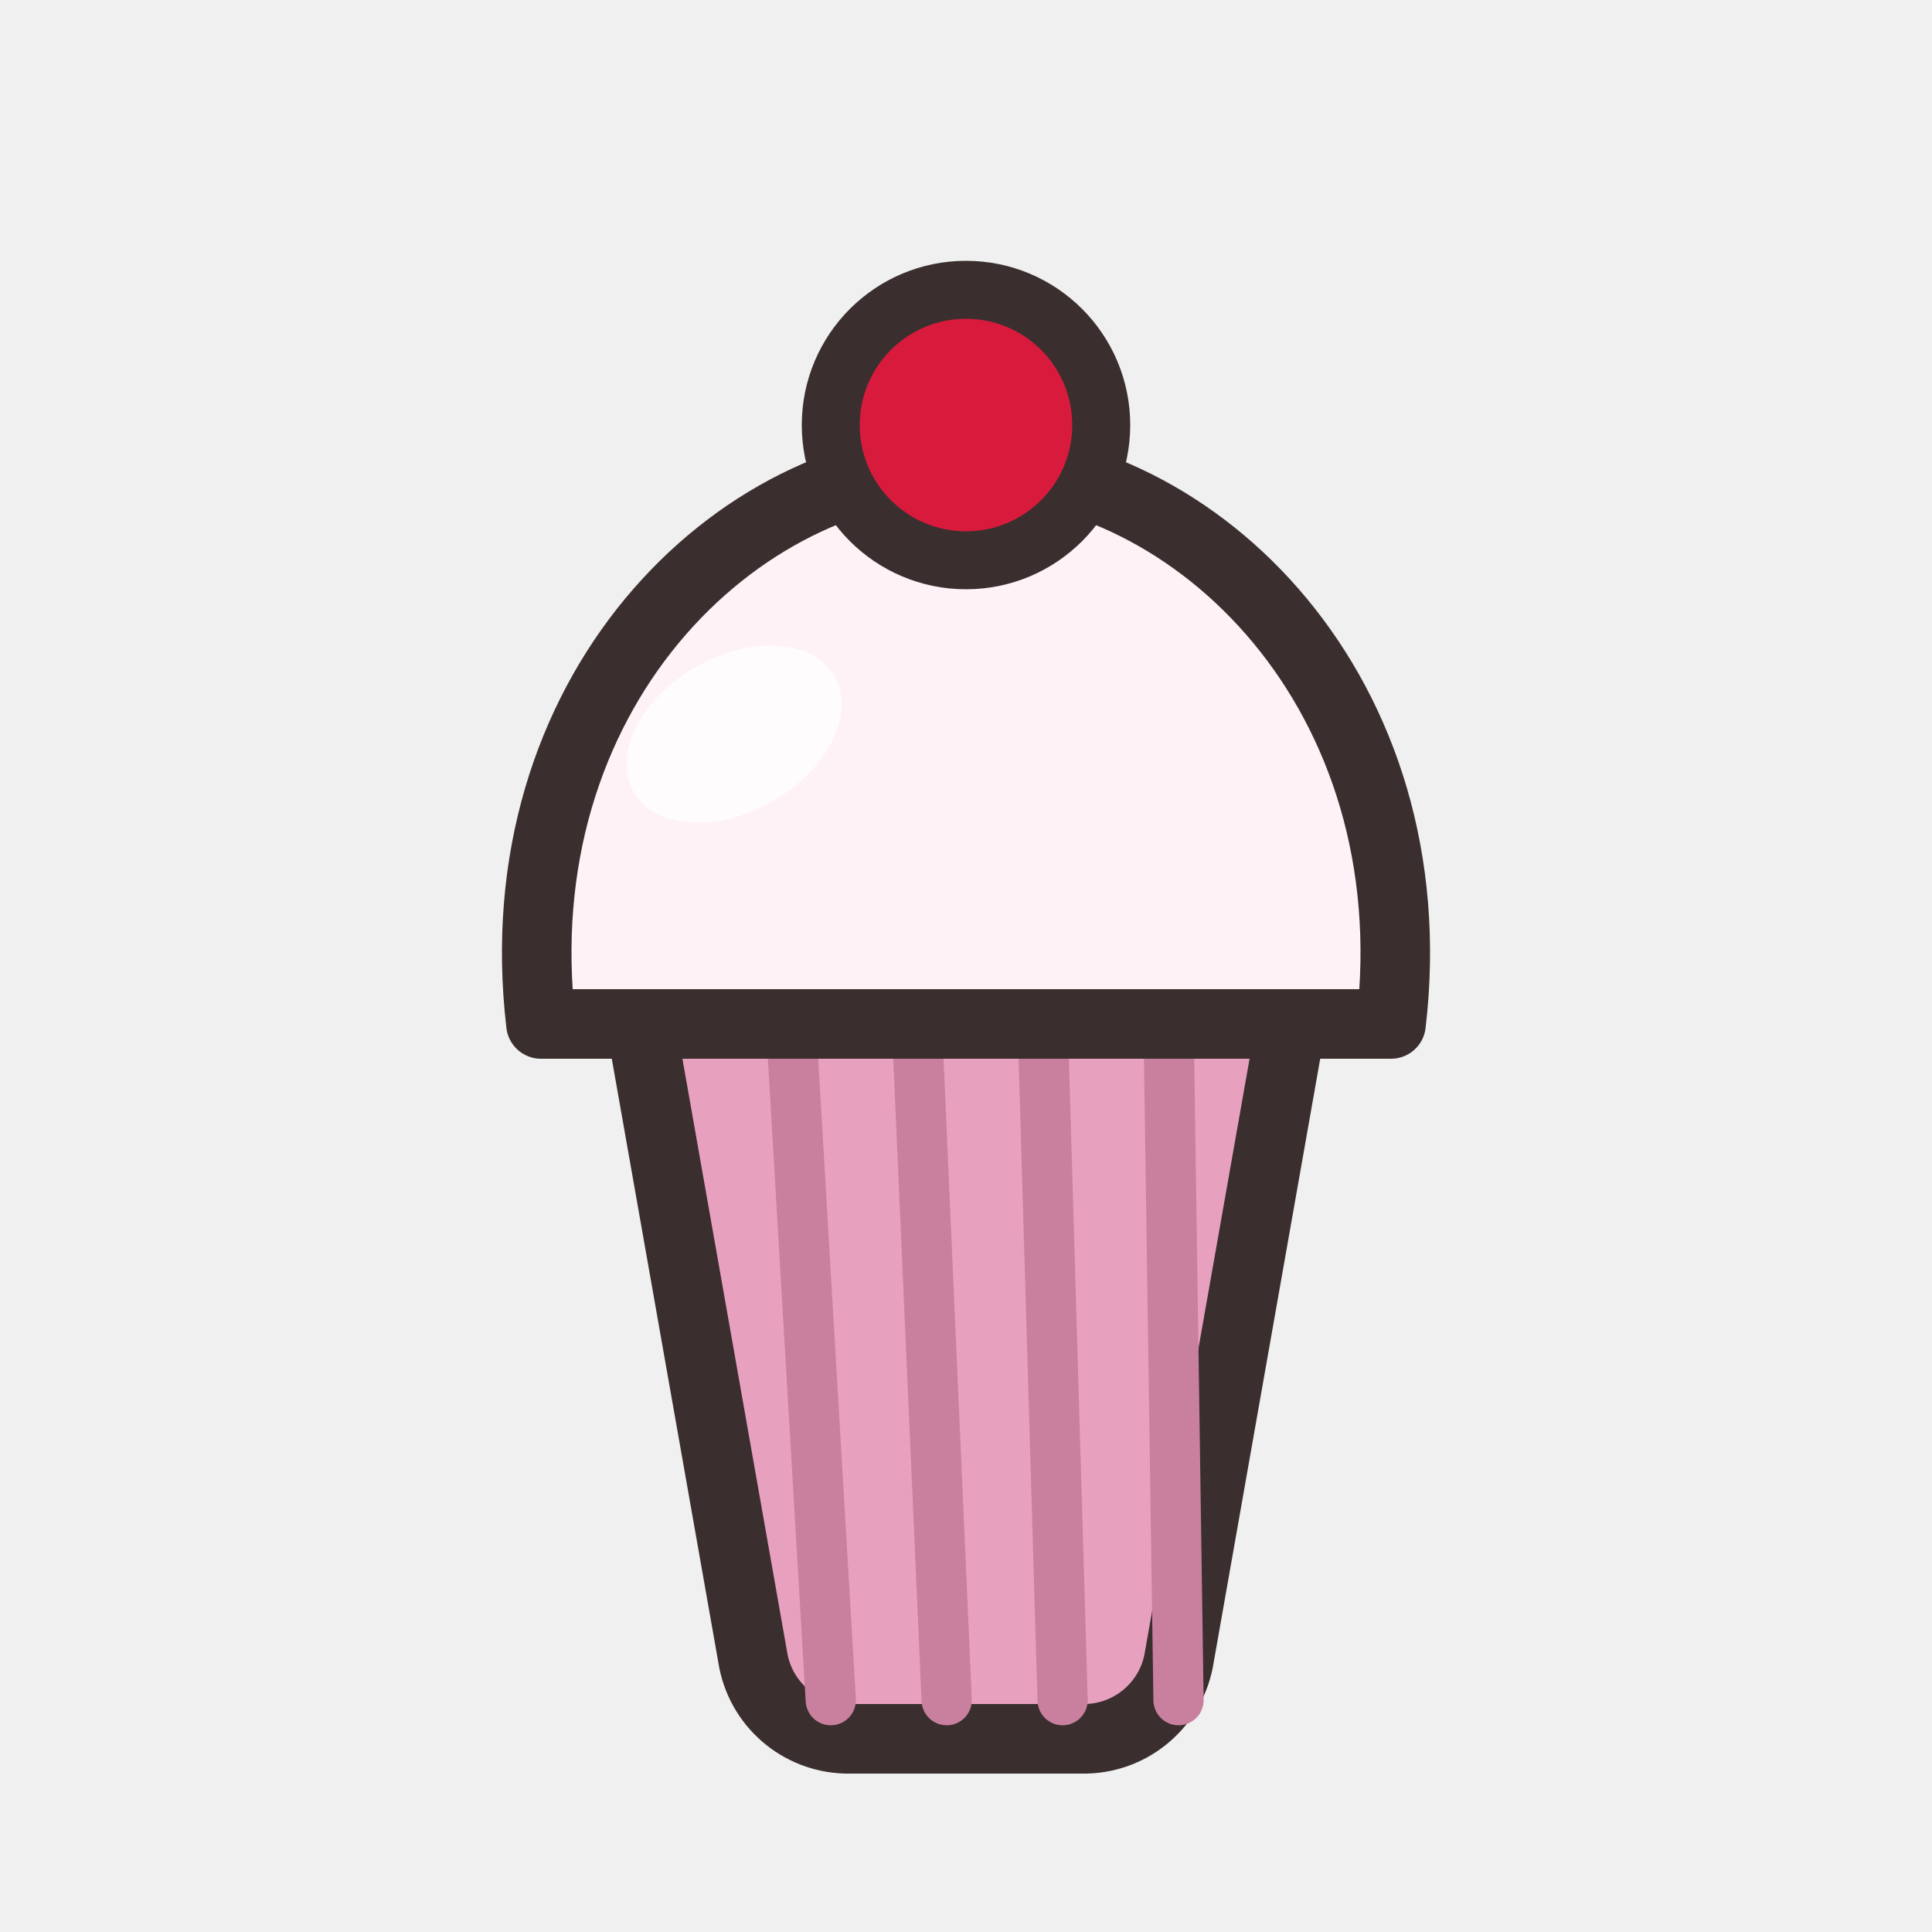
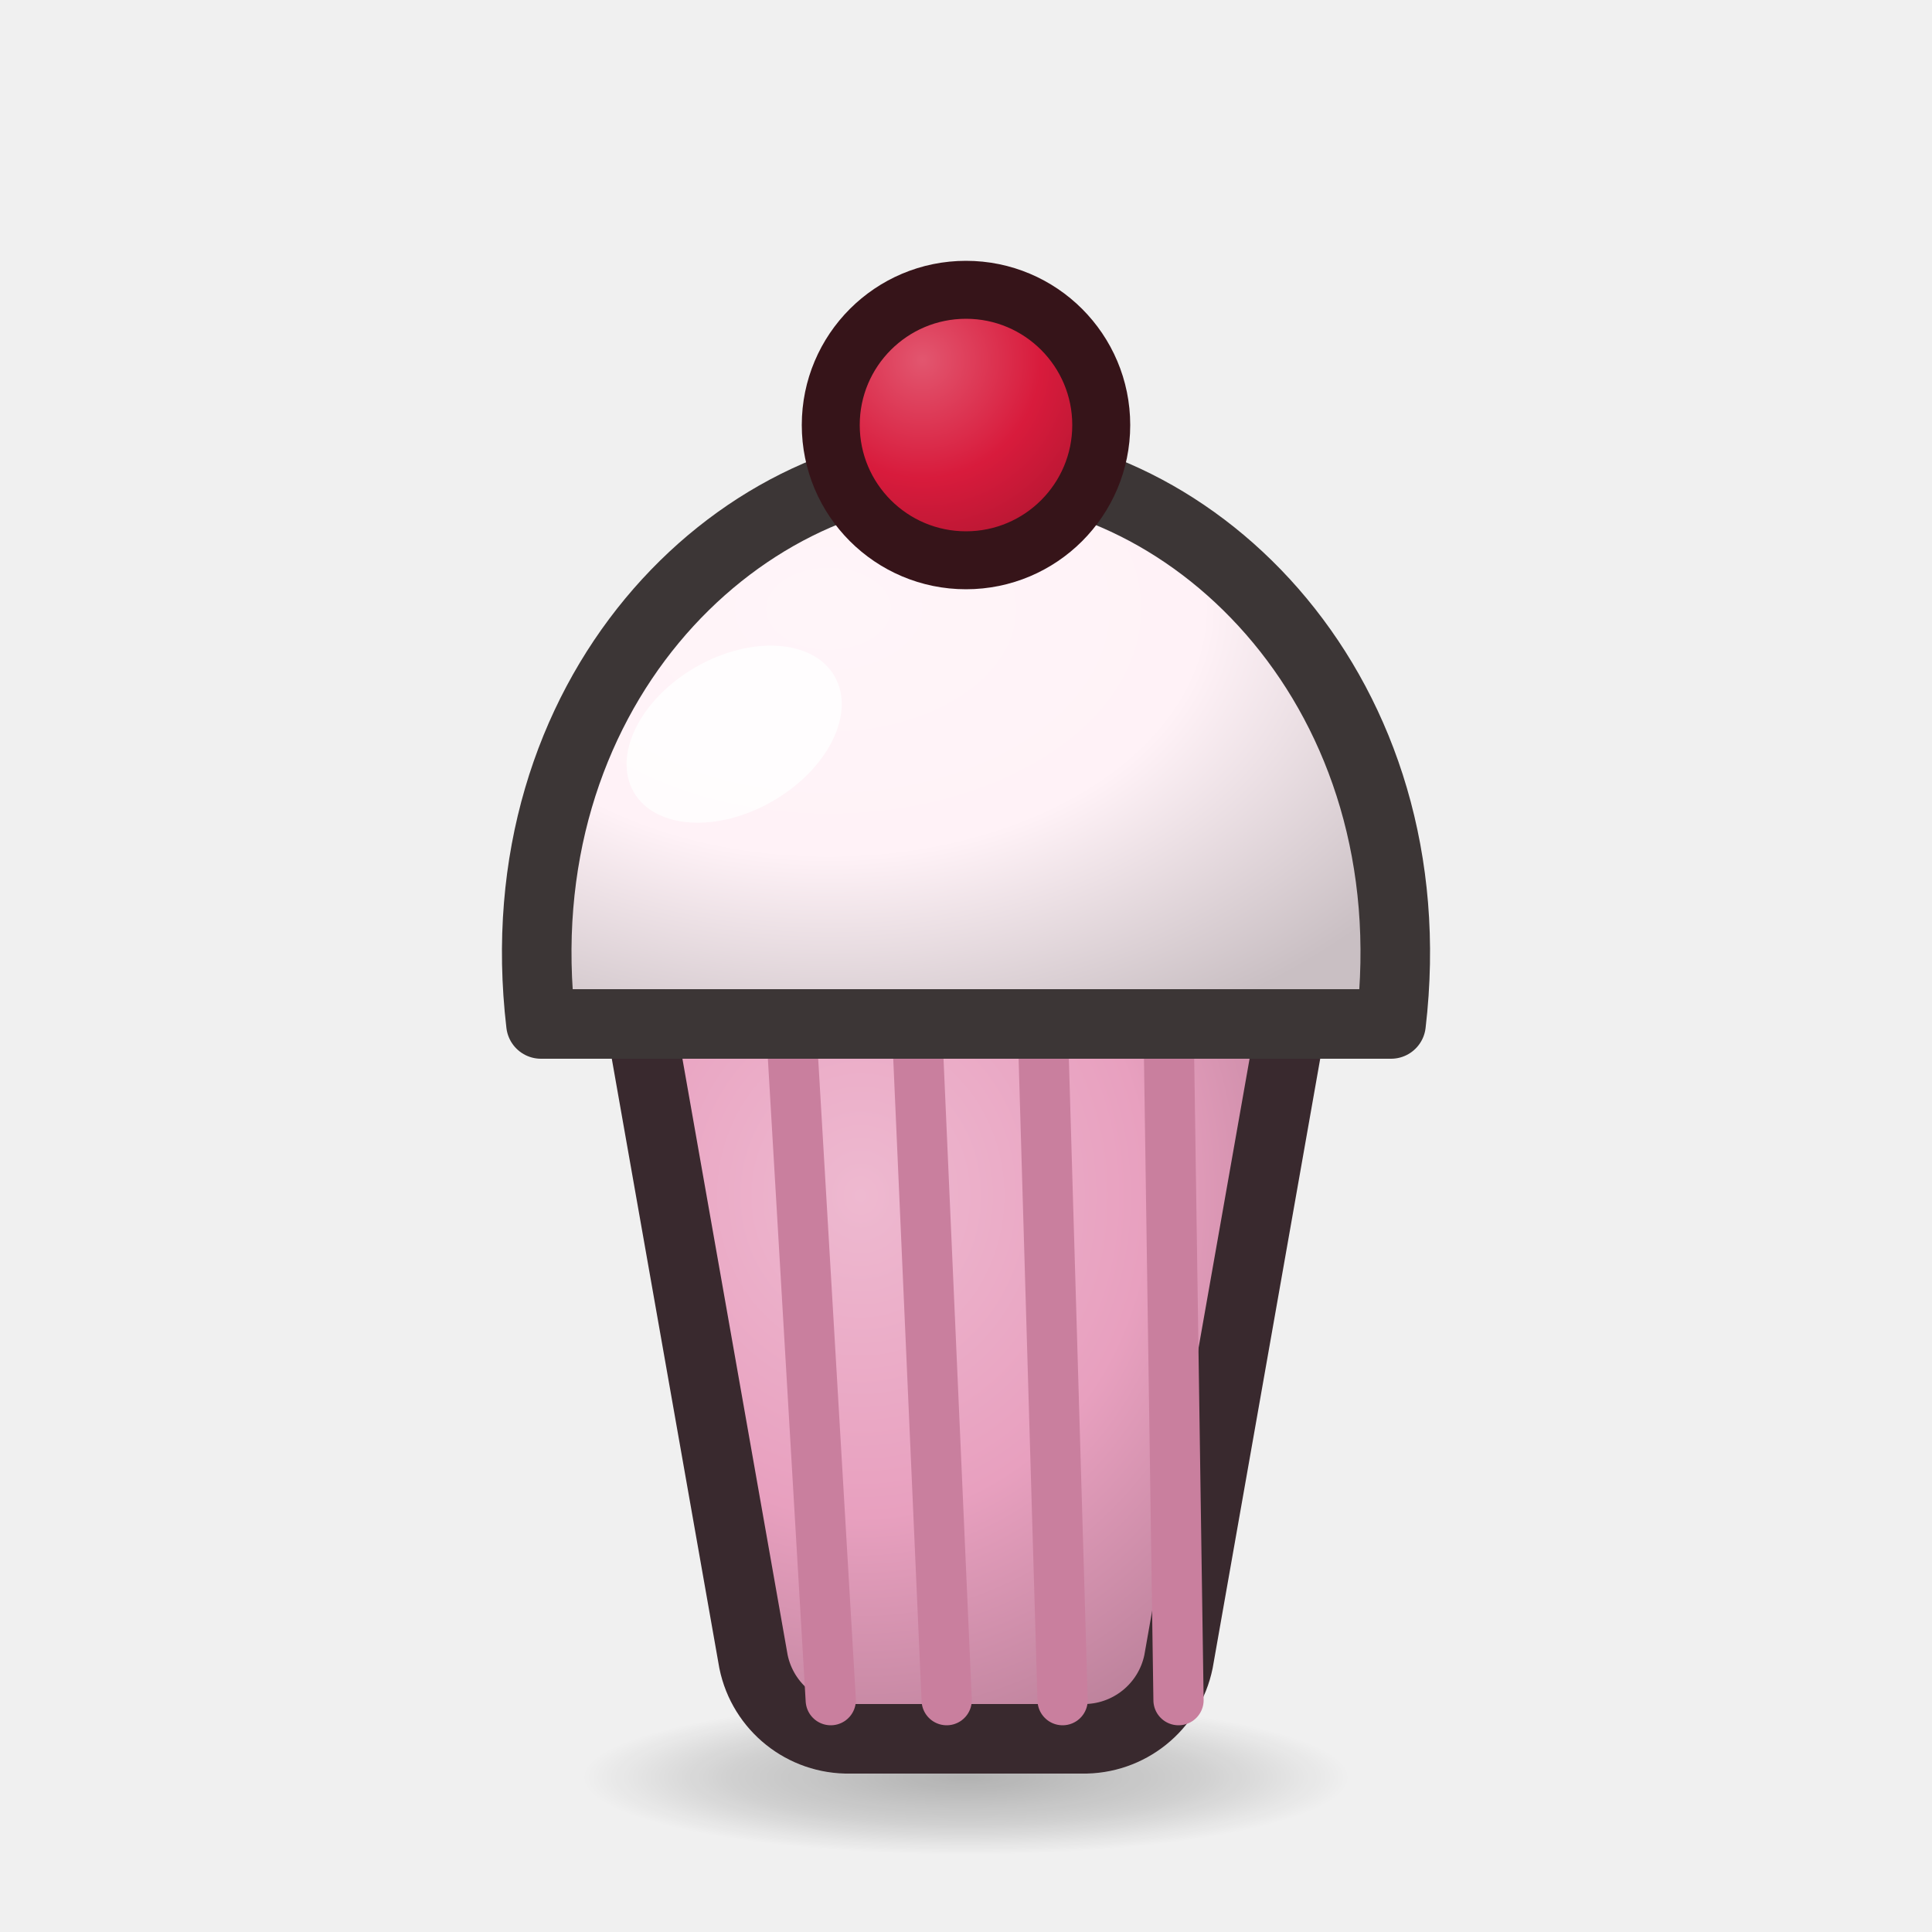
<svg xmlns="http://www.w3.org/2000/svg" viewBox="0 0 100 100">
-   <path d="M33 52 L67 52 L61 86 A5 5 0 0 1 56 90 L44 90 A5 5 0 0 1 39 86 Z" fill="#e8a0bf" stroke="#3a2e2e" stroke-width="3.6" stroke-linejoin="round" stroke-linecap="round" />
+   <defs>
+     <radialGradient id="g0" cx="34%" cy="26%" r="84%">
+       <stop offset="0" stop-color="#eeb9d0" />
+       <stop offset=".52" stop-color="#e8a0bf" />
+       <stop offset="1" stop-color="#b77e97" />
+     </radialGradient>
+     <radialGradient id="g1" cx="34%" cy="26%" r="84%">
+       <stop offset="0" stop-color="#fff5f9" />
+       <stop offset=".52" stop-color="#fff2f7" />
+       <stop offset="1" stop-color="#c9bfc3" />
+     </radialGradient>
+     <radialGradient id="g2" cx="34%" cy="26%" r="84%">
+       <stop offset="0" stop-color="#e2566f" />
+       <stop offset=".52" stop-color="#d81b3c" />
+       <stop offset="1" stop-color="#ab152f" />
+     </radialGradient>
+     <radialGradient id="s3">
+       <stop offset="0" stop-color="#000" stop-opacity="0.26" />
+       <stop offset=".62" stop-color="#000" stop-opacity="0.130" />
+       <stop offset="1" stop-color="#000" stop-opacity="0" />
+     </radialGradient>
+   </defs>
+   <ellipse cx="50" cy="92" rx="20" ry="4" fill="url(#s3)" />
+   <path d="M33 52 L67 52 L61 86 A5 5 0 0 1 56 90 L44 90 A5 5 0 0 1 39 86 Z" fill="url(#g0)" stroke="#39292e" stroke-width="3.6" stroke-linejoin="round" stroke-linecap="round" />
  <path d="M41.0 54 L43 88" stroke="#c97f9e" stroke-width="2.6" stroke-linecap="round" />
  <path d="M47.5 54 L49 88" stroke="#c97f9e" stroke-width="2.6" stroke-linecap="round" />
  <path d="M54.0 54 L55 88" stroke="#c97f9e" stroke-width="2.6" stroke-linecap="round" />
  <path d="M60.5 54 L61 88" stroke="#c97f9e" stroke-width="2.6" stroke-linecap="round" />
-   <path d="M28 53 C26 36 38 24 50 24 C62 24 74 36 72 53 Z" fill="#fff2f7" stroke="#3a2e2e" stroke-width="3.6" stroke-linejoin="round" stroke-linecap="round" />
-   <circle cx="50" cy="22" r="7" fill="#d81b3c" stroke="#3a2e2e" stroke-width="3" />
+   <path d="M28 53 C26 36 38 24 50 24 C62 24 74 36 72 53 Z" fill="url(#g1)" stroke="#3c3636" stroke-width="3.6" stroke-linejoin="round" stroke-linecap="round" />
+   <circle cx="50" cy="22" r="7" fill="url(#g2)" stroke="#361419" stroke-width="3" />
  <ellipse cx="38" cy="38" rx="6" ry="4" fill="#fff" opacity="0.8" transform="rotate(-30 38 38)" />
</svg>
